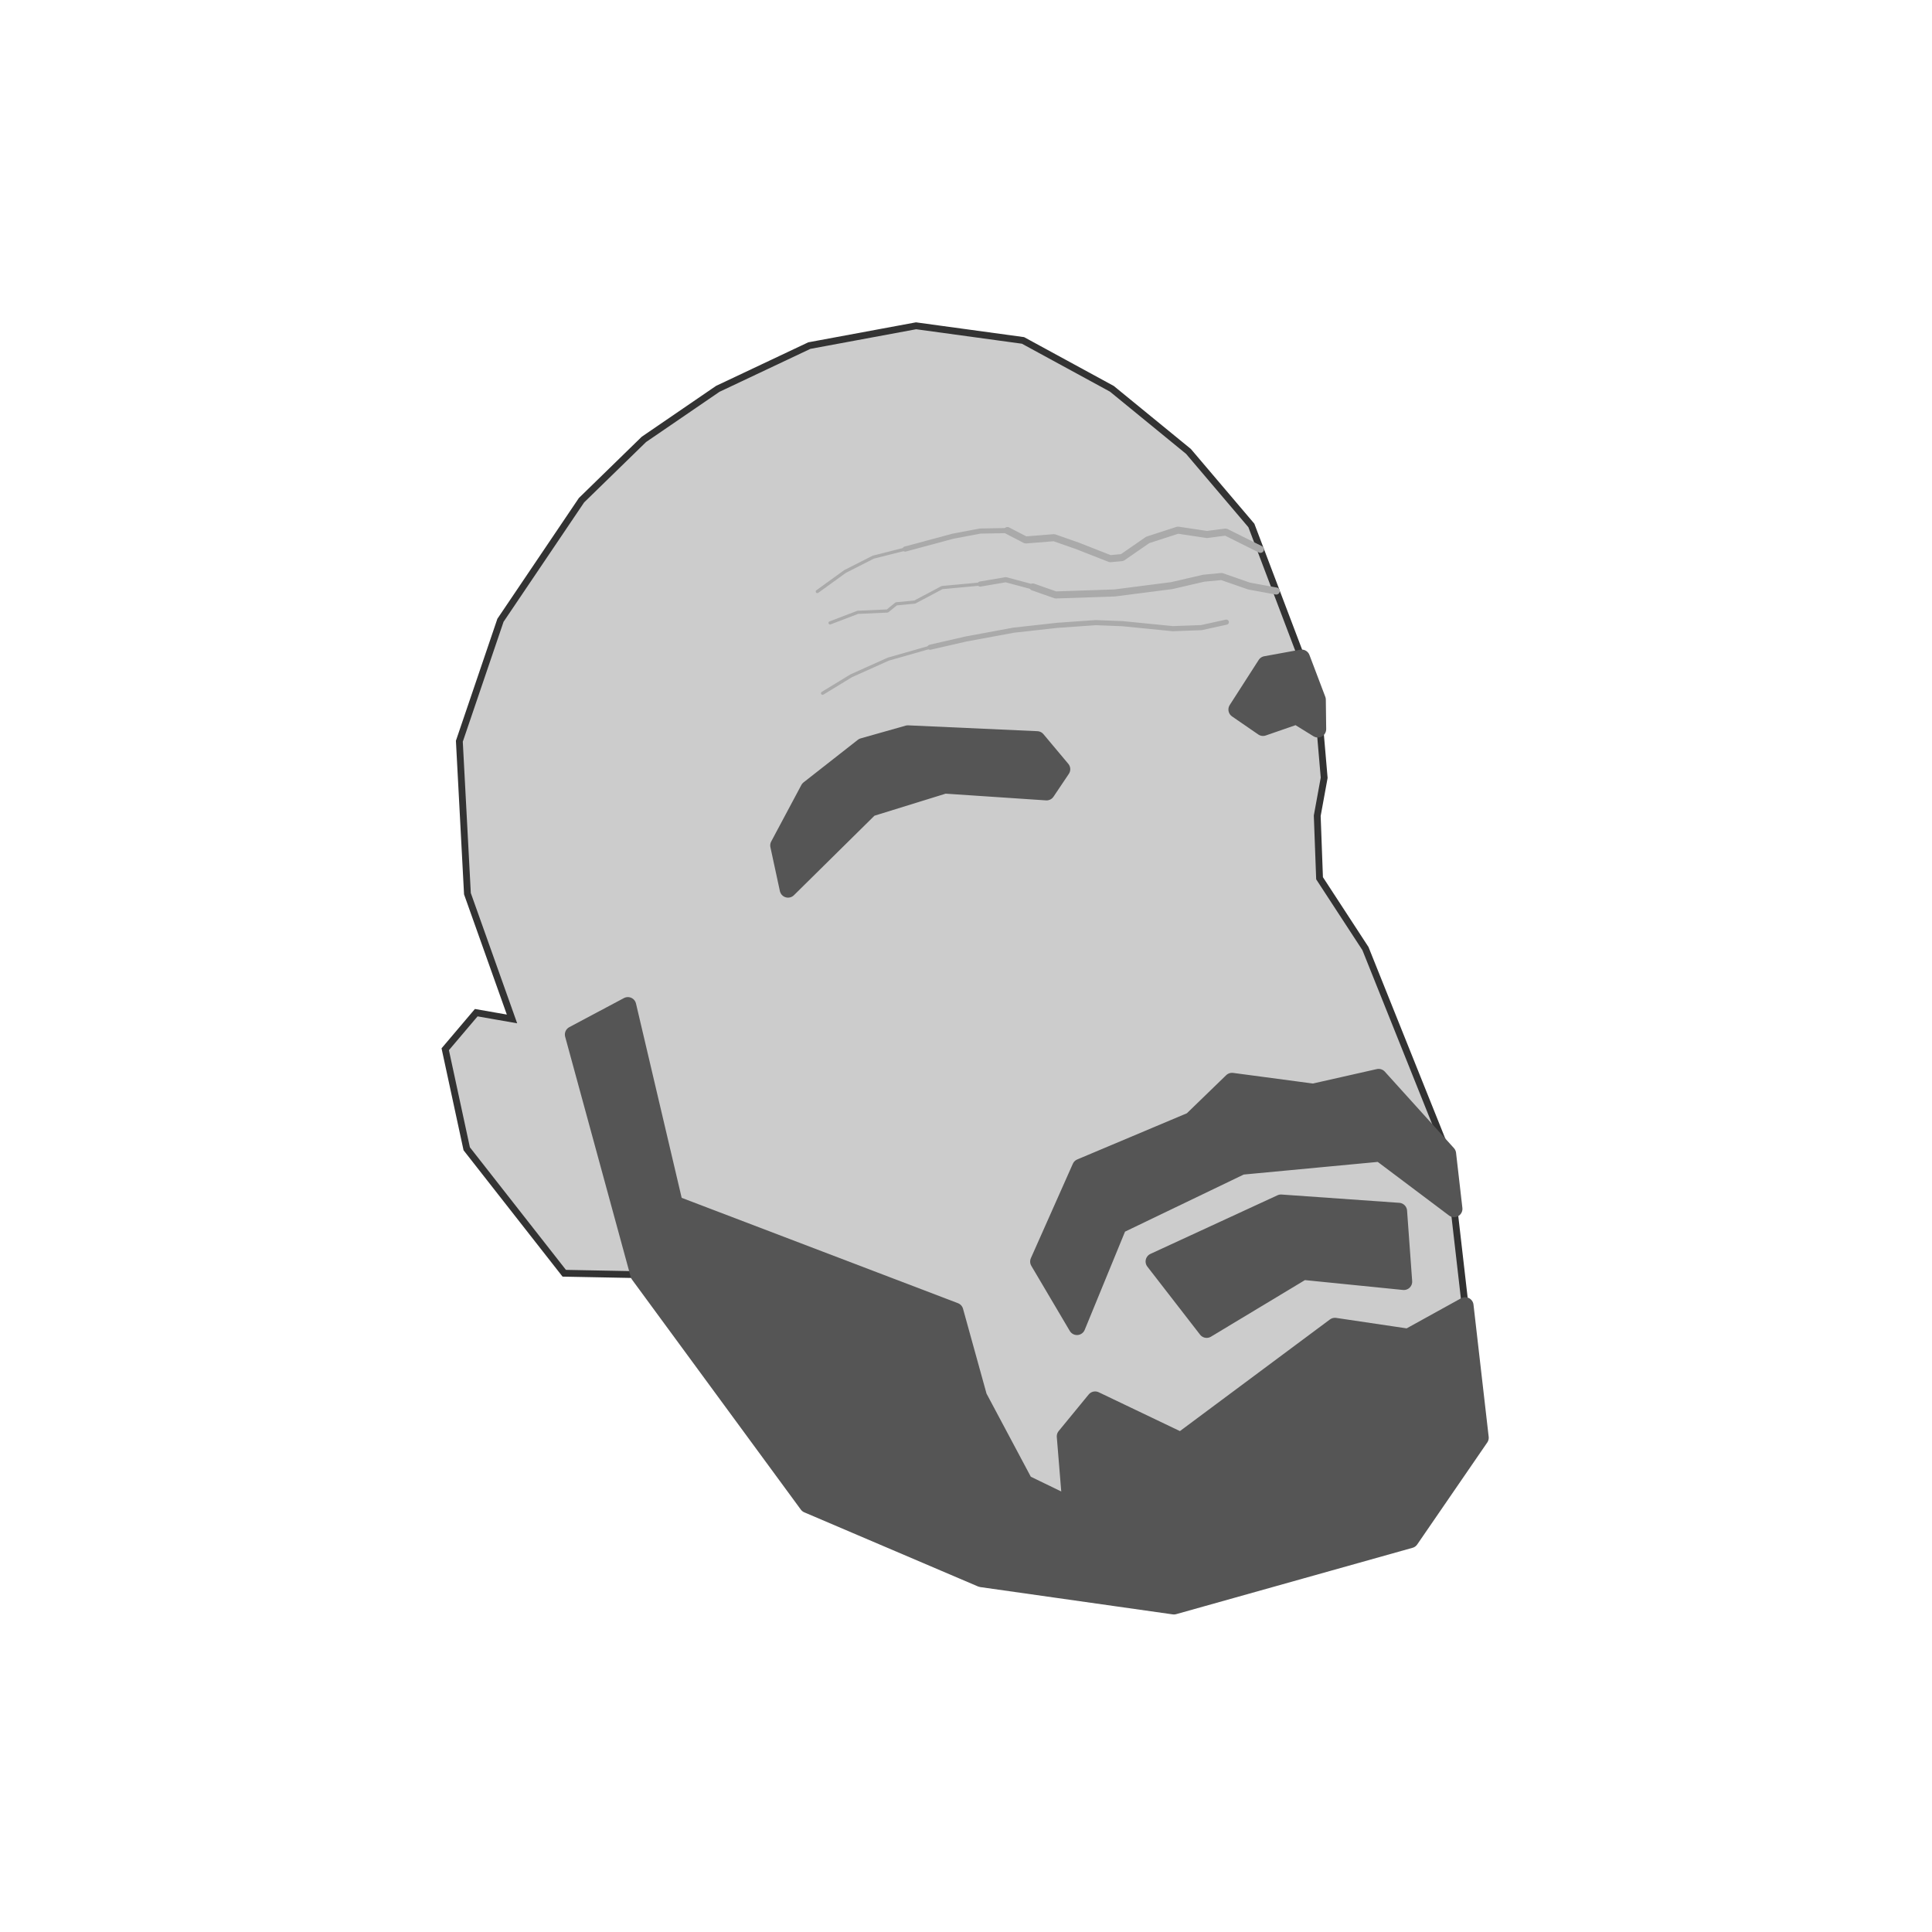
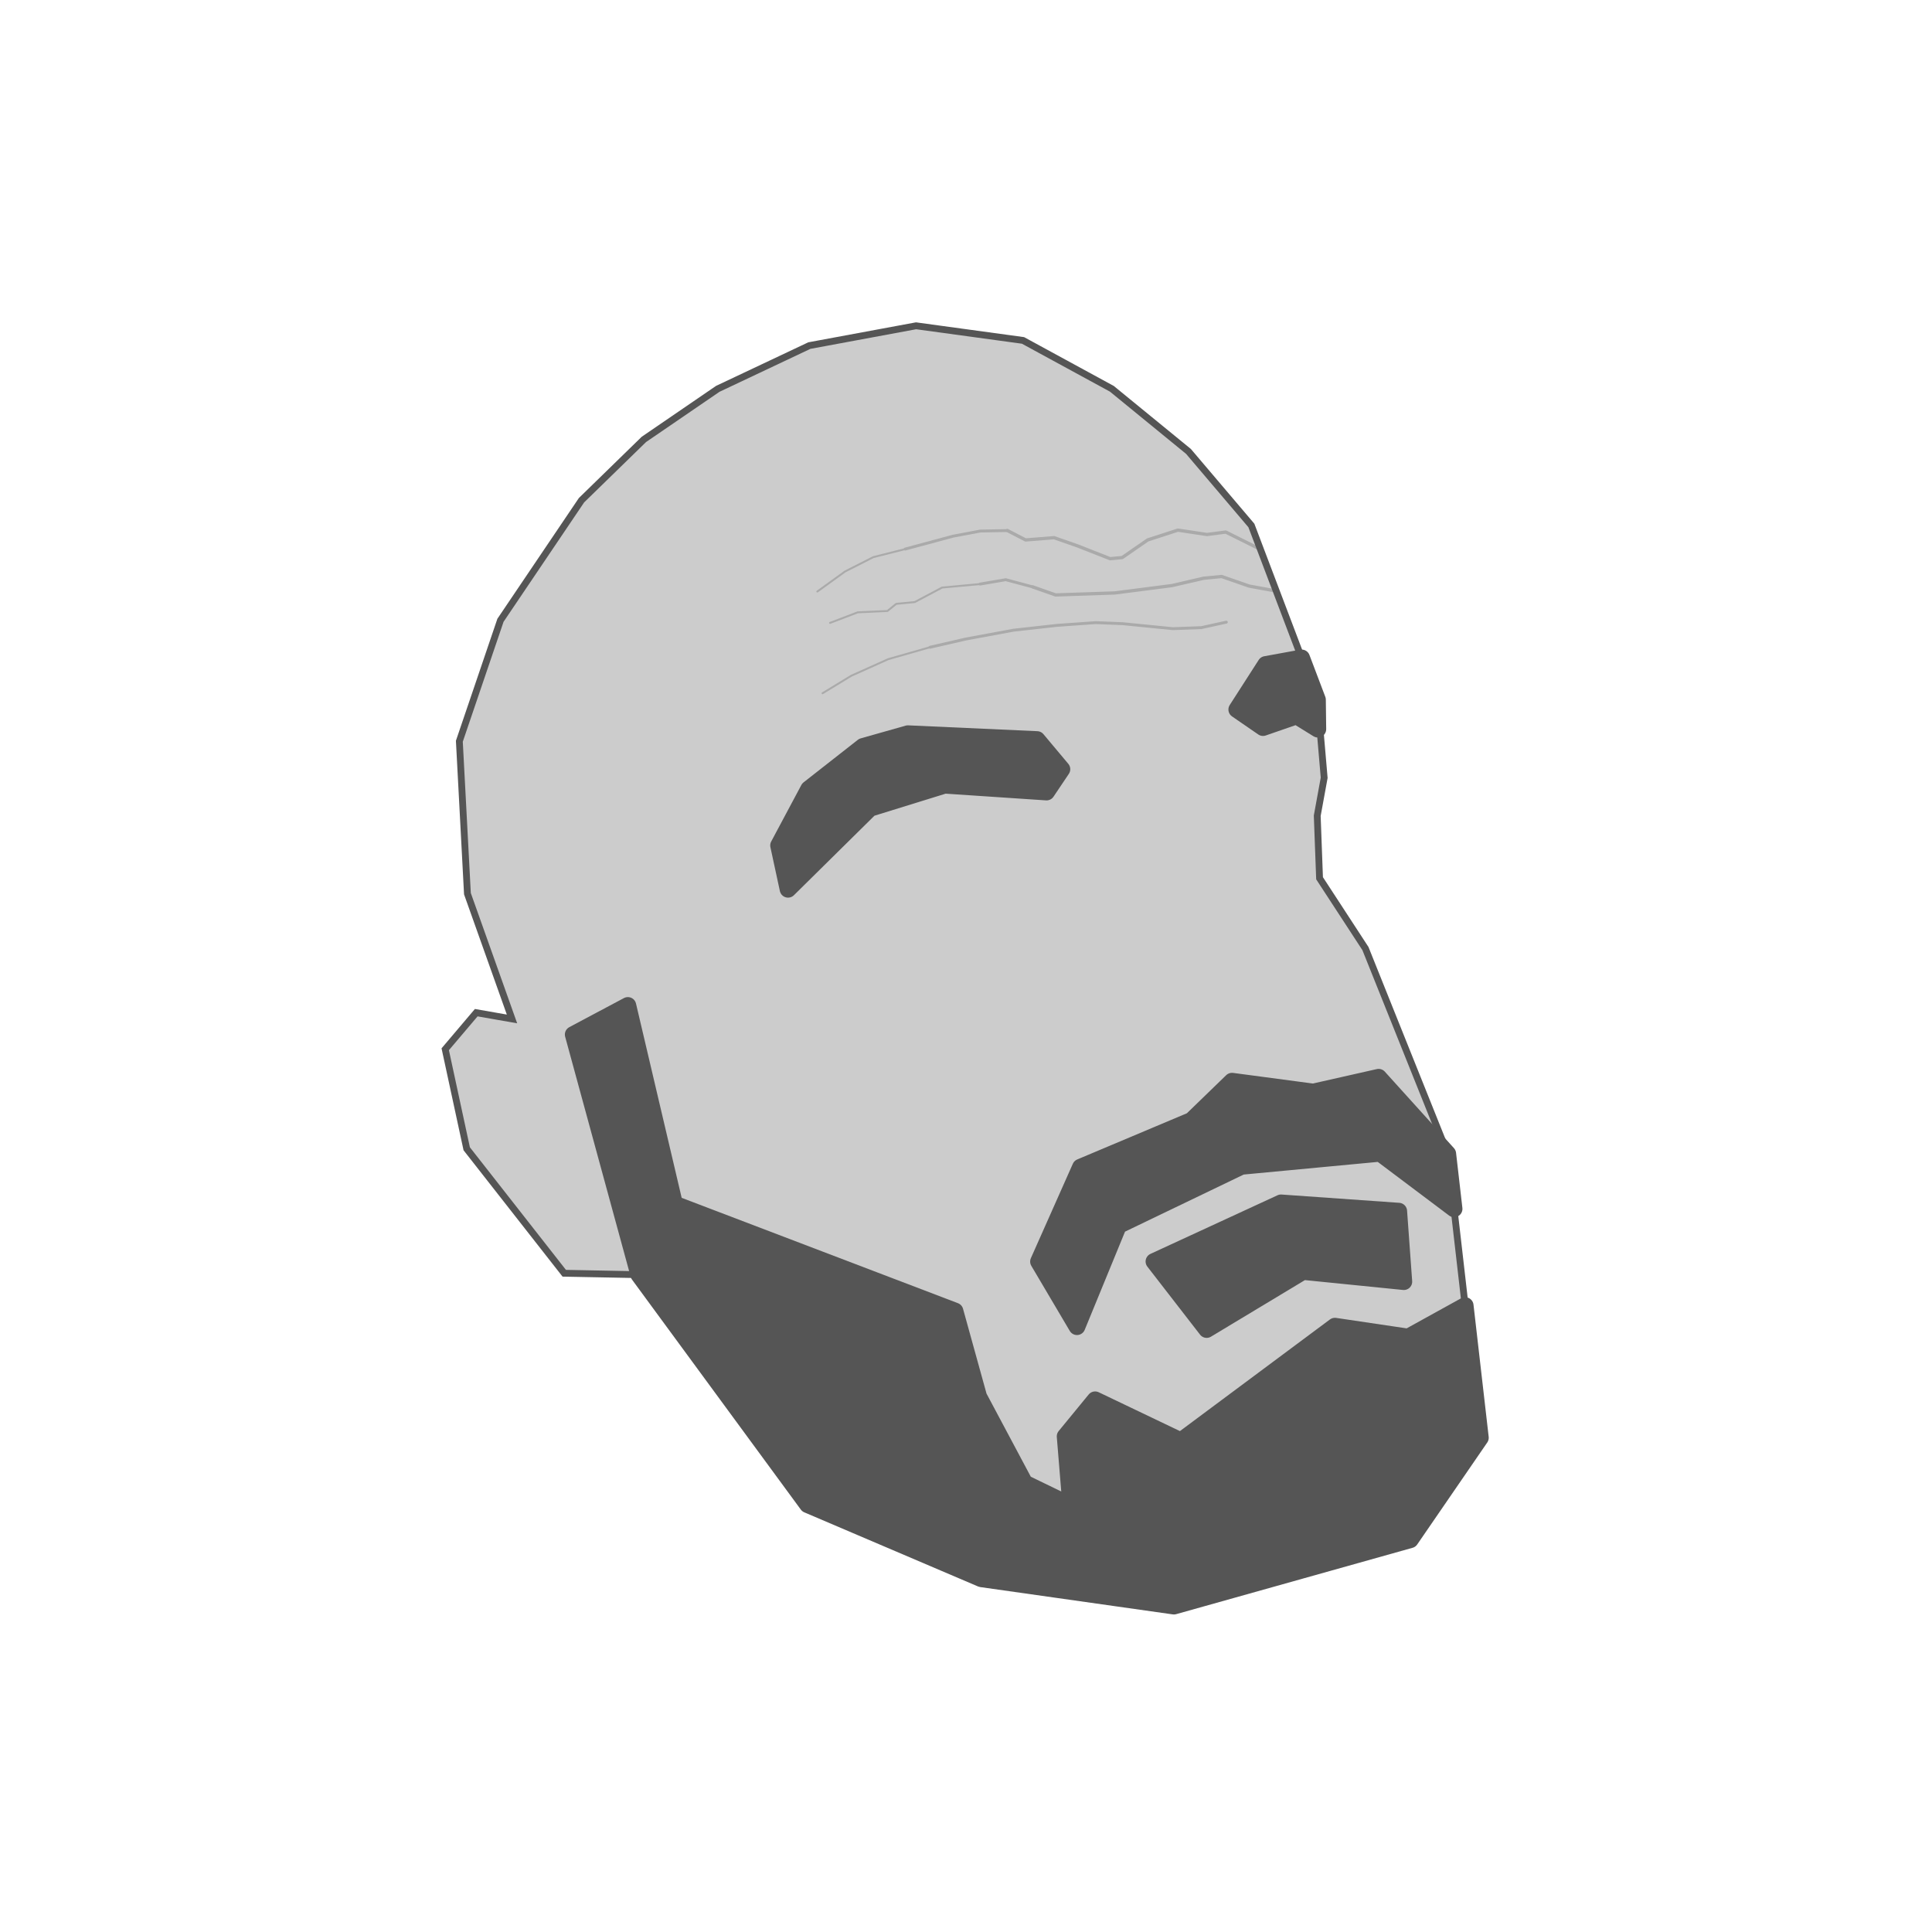
<svg xmlns="http://www.w3.org/2000/svg" width="100mm" height="100mm" version="1.1" viewBox="0 0 100 100">
-   <style>
-    .skin {
-       stroke: #333;
+   <style>.skin {
+       stroke: none;
      fill: #ccc;
      fill-opacity: 1;
      stroke-width: 0.353px;
      stroke-linecap: butt;
      stroke-linejoin: miter;
   }
   .hair {
      stroke-opacity: 1;
      stroke-linejoin: round;
      stroke-linecap: butt;
      stroke-width: 0.865;
      stroke: #555;
      fill: #555;
   }
   .wrinkle {
      fill: none;
      stroke: #aaa;
      stroke-linejoin: bevel;
      stroke-linecap:round;
      stroke-opacity: 1;
      stroke-miterlimit: 4;
      stroke-dasharray: none
   }
   .wrinkle-severe {
-       stroke-width: 0.365;
+       stroke-width: 0.170;
   }
   .wrinkle-medium {
-       stroke-width: 0.265;
+       stroke-width: 0.150;
   }
   .wrinkle-light {
-       stroke-width: 0.165;
-    }</style>
+       stroke-width: 0.100;
+    }
+    .outline {
+       fill: none;
+       stroke: #555;
+       stroke-width: 0.353px;
+       stroke-linecap: butt;
+       stroke-linejoin: miter;
+    }
+  </style>
  <g>
    <path class="skin" d="m47.416 16.863 5.535 0.757 4.599 2.504 3.965 3.241 3.256 3.833 3.421 9.019 0.347 4.041-0.359 1.965 0.12 3.235 2.375 3.64 4.257 10.619 1.689 14.701-3.626 5.279-12.236 3.435-9.968-1.414-8.995-3.838-8.737-11.903-3.854-0.074-5.048-6.443-1.112-5.151 1.605-1.893 1.851 0.324-2.307-6.483-0.418-7.891 2.128-6.26 4.195-6.216 3.229-3.147 3.823-2.616 4.739-2.239z" />
    <path class="wrinkle wrinkle-severe" d="m53.464 30.381 1.174 0.413 3.061-0.103 2.958-0.381 1.646-0.382 0.927-0.088 1.425 0.495 1.404 0.257" />
    <path class="wrinkle wrinkle-medium" d="m53.464 30.381-1.406-0.376-1.326 0.226" />
    <path class="wrinkle wrinkle-medium" d="m63.475 32.202-1.294 0.284-1.477 0.054-2.606-0.259-1.385-0.054-1.994 0.141-2.254 0.25-2.475 0.458-1.85 0.425" />
    <path class="wrinkle wrinkle-light" d="m50.732 30.23-1.97 0.182-1.415 0.751-0.958 0.092-0.456 0.37-1.537 0.069-1.432 0.547" />
    <path class="wrinkle wrinkle-light" d="m48.141 33.499-2.161 0.617-1.916 0.86-1.488 0.906" />
    <path class="wrinkle wrinkle-light" d="m46.85 28.421-1.649 0.417-1.461 0.742-1.436 1.038" />
    <path class="wrinkle wrinkle-severe" d="m65.24 28.434-1.795-0.895-0.972 0.127-1.505-0.226-1.562 0.506-1.32 0.913-0.627 0.059-1.681-0.661-1.22-0.427-1.473 0.118-0.94-0.487" />
    <path class="wrinkle wrinkle-medium" d="m52.145 27.462-1.406 0.025-1.417 0.267-2.472 0.666" />
    <path class="hair" d="m29.67 53.547 2.828-1.505 2.417 10.28 14.514 5.534 1.229 4.438 2.381 4.469 2.384 1.154-0.292-3.572 1.553-1.892 4.438 2.123 7.973-5.934 3.794 0.563 2.949-1.629 0.786 6.842-3.626 5.279-12.236 3.435-9.968-1.414-8.995-3.838-8.737-11.903z" />
    <path class="hair" d="m59.728 65.294 2.728 3.522 4.988-3.003 5.218 0.525-0.264-3.649-6.094-0.429z" />
    <path class="hair" d="m55.744 68.669 2.15-5.237 6.363-3.061 7.181-0.677 3.825 2.876-0.328-2.853-3.578-3.959-3.383 0.764-4.206-0.56-2.093 2.028-5.75 2.422-2.172 4.887z" />
    <path class="hair" d="m40.789 46.029 4.244-4.19 3.864-1.196 5.273 0.353 0.794-1.182-1.287-1.536-6.685-0.302-2.324 0.658-2.808 2.201-1.561 2.924z" />
    <path class="hair" d="m68.211 37.74-1.101-0.681-1.737 0.601-1.358-0.935 1.498-2.332 1.859-0.339 0.82 2.163z" />
+     <path class="outline" d="m47.416 16.863 5.535 0.757 4.599 2.504 3.965 3.241 3.256 3.833 3.421 9.019 0.347 4.041-0.359 1.965 0.12 3.235 2.375 3.64 4.257 10.619 1.689 14.701-3.626 5.279-12.236 3.435-9.968-1.414-8.995-3.838-8.737-11.903-3.854-0.074-5.048-6.443-1.112-5.151 1.605-1.893 1.851 0.324-2.307-6.483-0.418-7.891 2.128-6.26 4.195-6.216 3.229-3.147 3.823-2.616 4.739-2.239z" />
  </g>
</svg>
